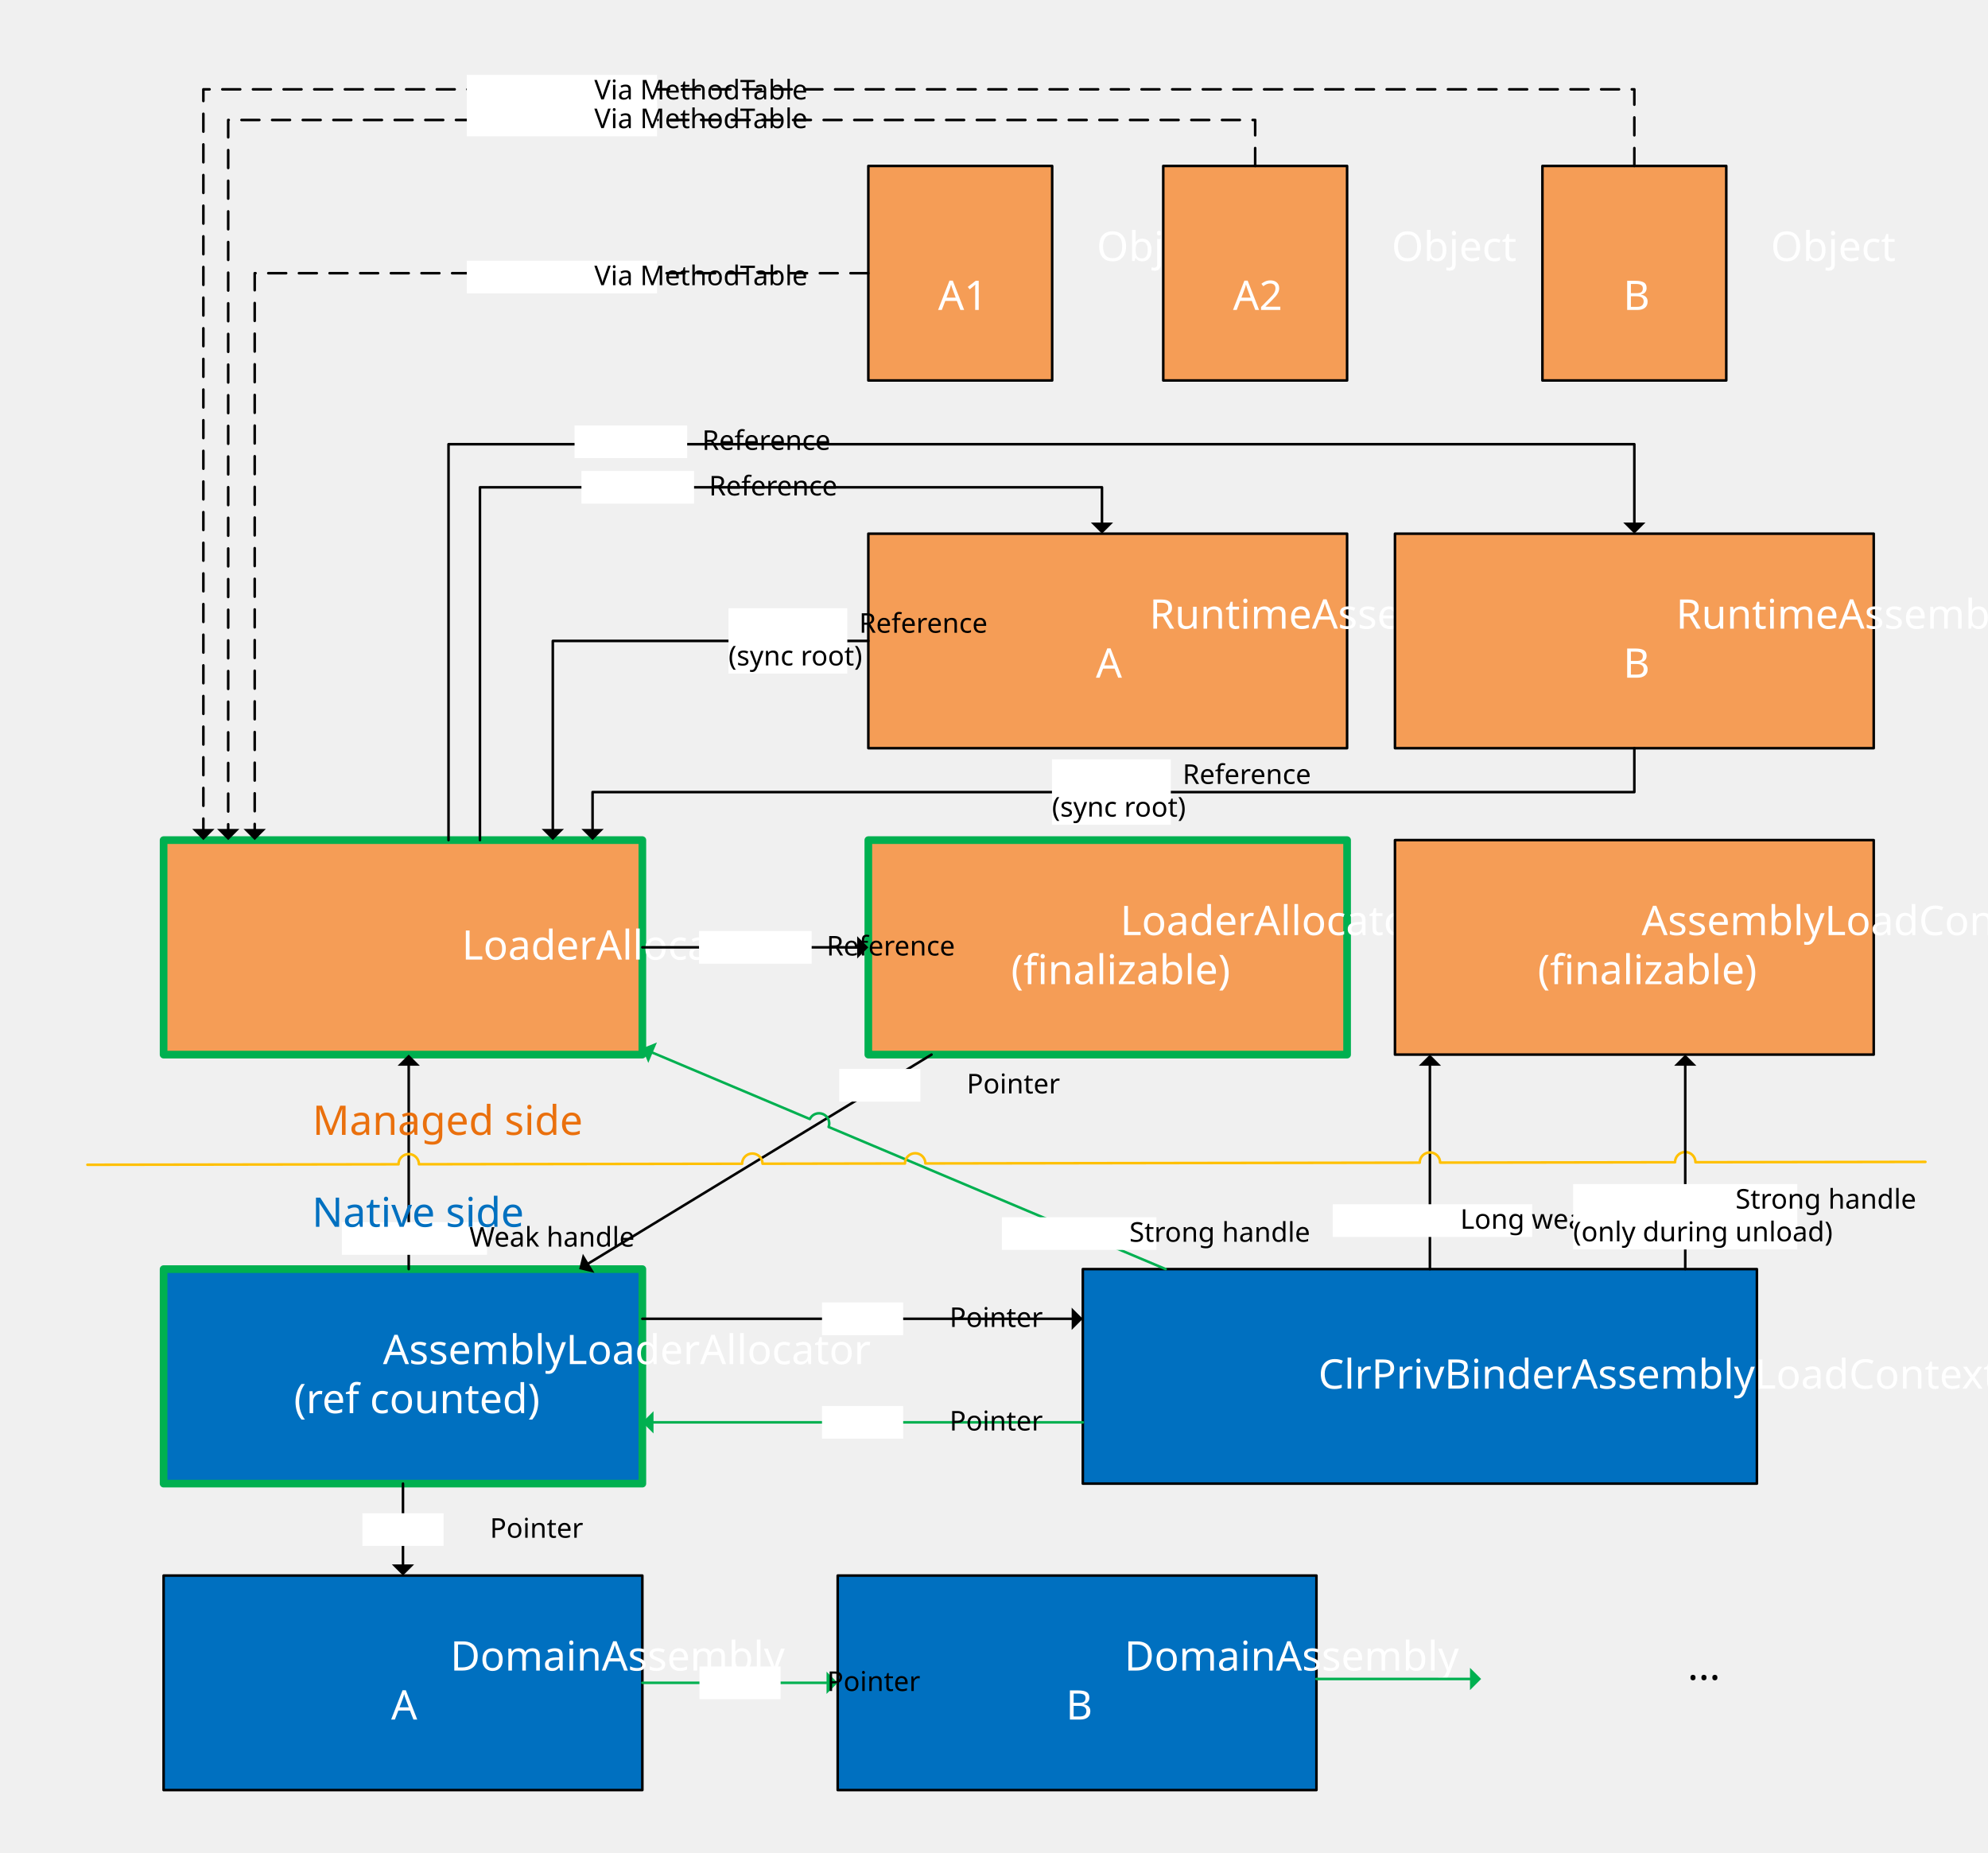
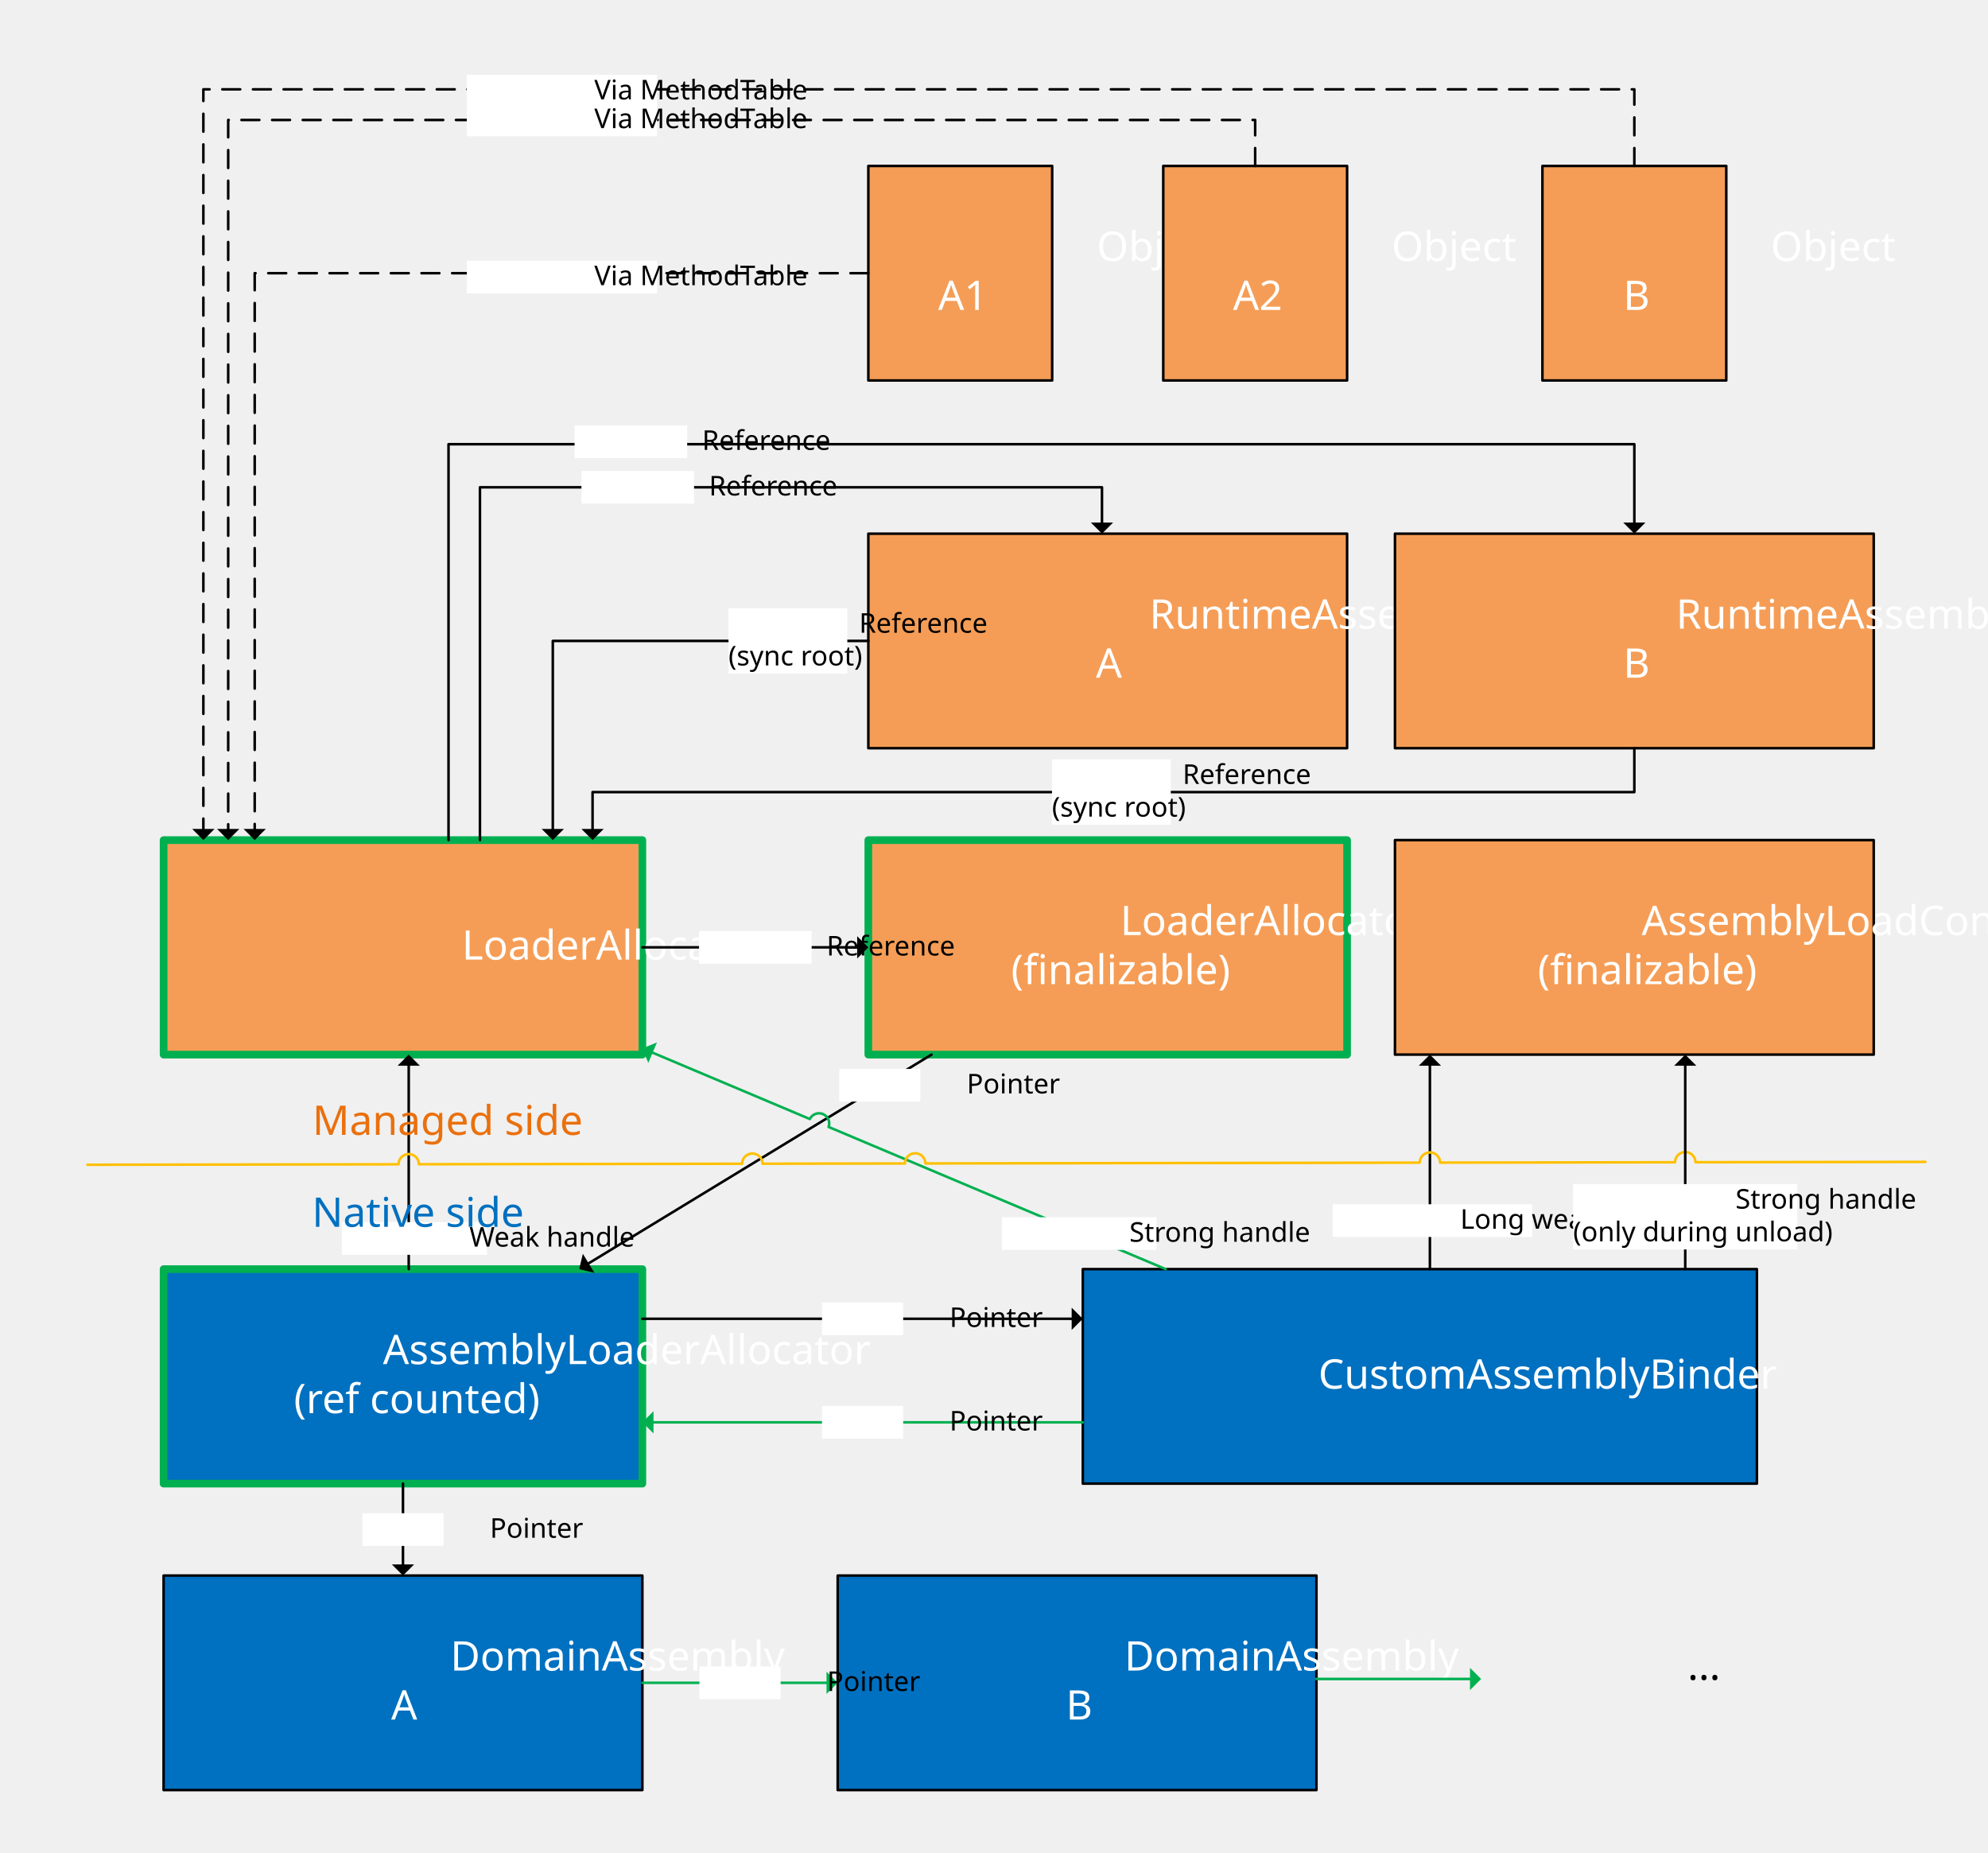
<svg xmlns="http://www.w3.org/2000/svg" xmlns:ns1="http://schemas.microsoft.com/visio/2003/SVGExtensions/" xmlns:xlink="http://www.w3.org/1999/xlink" width="8.11in" height="7.557in" viewBox="0 0 583.926 544.114" xml:space="preserve" color-interpolation-filters="sRGB" class="st19">
  <ns1:documentProperties ns1:langID="1033" ns1:viewMarkup="false">
    <ns1:userDefs>
      <ns1:ud ns1:nameU="msvNoAutoConnect" ns1:val="VT0(1):26" />
    </ns1:userDefs>
  </ns1:documentProperties>
  <style type="text/css">
	
		.st1 {fill:#f59d56;stroke:#000000;stroke-linecap:round;stroke-linejoin:round;stroke-width:0.75}
		.st2 {fill:#ffffff;font-family:Calibri;font-size:1em}
		.st3 {font-size:1em}
		.st4 {fill:#f59d56;stroke:#00b050;stroke-linecap:round;stroke-linejoin:round;stroke-width:2.25}
		.st5 {fill:#0070c0;stroke:#00b050;stroke-linecap:round;stroke-linejoin:round;stroke-width:2.25}
		.st6 {fill:#0070c0;stroke:#000000;stroke-linecap:round;stroke-linejoin:round;stroke-width:0.75}
		.st7 {marker-end:url(#mrkr2-52);stroke:#000000;stroke-dasharray:5.25,3.75;stroke-linecap:round;stroke-linejoin:round;stroke-width:0.75}
		.st8 {fill:#000000;fill-opacity:1;stroke:#000000;stroke-opacity:1;stroke-width:0.229}
		.st9 {fill:#ffffff;stroke:none;stroke-linecap:butt;stroke-width:7.2}
		.st10 {fill:#000000;font-family:Calibri;font-size:0.667em}
		.st11 {marker-end:url(#mrkr2-52);stroke:#000000;stroke-linecap:round;stroke-linejoin:round;stroke-width:0.75}
		.st12 {marker-end:url(#mrkr2-125);stroke:#00b050;stroke-linecap:round;stroke-linejoin:round;stroke-width:0.75}
		.st13 {fill:#00b050;fill-opacity:1;stroke:#00b050;stroke-opacity:1;stroke-width:0.229}
		.st14 {fill:none;stroke:none;stroke-linecap:round;stroke-linejoin:round;stroke-width:0.75}
		.st15 {fill:#000000;font-family:Calibri;font-size:1em}
		.st16 {stroke:#ffc000;stroke-linecap:round;stroke-linejoin:round;stroke-width:0.75}
		.st17 {fill:#ea700d;font-family:Calibri;font-size:1em}
		.st18 {fill:#0070c0;font-family:Calibri;font-size:1em}
		.st19 {fill:none;fill-rule:evenodd;font-size:12px;overflow:visible;stroke-linecap:square;stroke-miterlimit:3}
	
	</style>
  <defs id="Markers">
    <g id="lend2">
      <path d="M 1 1 L 0 0 L 1 -1 L 1 1 " style="stroke:none" />
    </g>
    <marker id="mrkr2-52" class="st8" ns1:arrowType="2" ns1:arrowSize="2" ns1:setback="4.36" refX="-4.36" orient="auto" markerUnits="strokeWidth" overflow="visible">
      <use xlink:href="#lend2" transform="scale(-4.36,-4.36) " />
    </marker>
    <marker id="mrkr2-125" class="st13" ns1:arrowType="2" ns1:arrowSize="2" ns1:setback="4.36" refX="-4.36" orient="auto" markerUnits="strokeWidth" overflow="visible">
      <use xlink:href="#lend2" transform="scale(-4.36,-4.36) " />
    </marker>
  </defs>
  <g ns1:mID="0" ns1:index="1" ns1:groupContext="foregroundPage">
    <ns1:pageProperties ns1:drawingScale="1" ns1:pageScale="1" ns1:drawingUnits="19" ns1:shadowOffsetX="9" ns1:shadowOffsetY="-9" />
    <ns1:layer ns1:name="Connector" ns1:index="0" />
    <g id="shape1-1" ns1:mID="1" ns1:groupContext="shape" transform="translate(255.051,-432.375)">
      <ns1:textBlock ns1:margins="rect(4,4,4,4)" />
      <ns1:textRect cx="27" cy="512.614" width="54" height="63" />
      <rect x="0" y="481.114" width="54" height="63" class="st1" />
      <text x="10.91" y="509.01" class="st2" ns1:langID="1033">
        <ns1:paragraph ns1:horizAlign="1" />
        <ns1:tabList />Object<ns1:newlineChar />
        <tspan x="20.49" dy="1.2em" class="st3">A1</tspan>
      </text>
    </g>
    <g id="shape2-5" ns1:mID="2" ns1:groupContext="shape" transform="translate(341.676,-432.375)">
      <ns1:textBlock ns1:margins="rect(4,4,4,4)" />
      <ns1:textRect cx="27" cy="512.614" width="54" height="63" />
      <rect x="0" y="481.114" width="54" height="63" class="st1" />
      <text x="10.91" y="509.01" class="st2" ns1:langID="1033">
        <ns1:paragraph ns1:horizAlign="1" />
        <ns1:tabList />Object<ns1:newlineChar />
        <tspan x="20.49" dy="1.2em" class="st3">A2</tspan>
      </text>
    </g>
    <g id="shape3-9" ns1:mID="3" ns1:groupContext="shape" transform="translate(453.051,-432.375)">
      <ns1:textBlock ns1:margins="rect(4,4,4,4)" />
      <ns1:textRect cx="27" cy="512.614" width="54" height="63" />
      <rect x="0" y="481.114" width="54" height="63" class="st1" />
      <text x="10.91" y="509.01" class="st2" ns1:langID="1033">
        <ns1:paragraph ns1:horizAlign="1" />
        <ns1:tabList />Object<ns1:newlineChar />
        <tspan x="23.74" dy="1.2em" class="st3">B</tspan>
      </text>
    </g>
    <g id="shape4-13" ns1:mID="4" ns1:groupContext="shape" transform="translate(255.051,-324.375)">
      <ns1:textBlock ns1:margins="rect(4,4,4,4)" />
      <ns1:textRect cx="70.312" cy="512.614" width="140.63" height="63" />
      <rect x="0" y="481.114" width="140.625" height="63" class="st1" />
      <text x="26.4" y="509.01" class="st2" ns1:langID="1033">
        <ns1:paragraph ns1:horizAlign="1" />
        <ns1:tabList />RuntimeAssembly<ns1:newlineChar />
        <tspan x="66.84" dy="1.2em" class="st3">A</tspan>
      </text>
    </g>
    <g id="shape5-17" ns1:mID="5" ns1:groupContext="shape" transform="translate(409.738,-324.375)">
      <ns1:textBlock ns1:margins="rect(4,4,4,4)" />
      <ns1:textRect cx="70.312" cy="512.614" width="140.63" height="63" />
      <rect x="0" y="481.114" width="140.625" height="63" class="st1" />
      <text x="26.4" y="509.01" class="st2" ns1:langID="1033">
        <ns1:paragraph ns1:horizAlign="1" />
        <ns1:tabList />RuntimeAssembly<ns1:newlineChar />
        <tspan x="67.05" dy="1.2em" class="st3">B</tspan>
      </text>
    </g>
    <g id="shape6-21" ns1:mID="6" ns1:groupContext="shape" transform="translate(48.0507,-234.375)">
      <ns1:textBlock ns1:margins="rect(4,4,4,4)" />
      <ns1:textRect cx="70.312" cy="512.614" width="140.63" height="63" />
      <rect x="0" y="481.114" width="140.625" height="63" class="st4" />
      <text x="31.46" y="516.21" class="st2" ns1:langID="1033">
        <ns1:paragraph ns1:horizAlign="1" />
        <ns1:tabList />LoaderAllocator</text>
    </g>
    <g id="shape7-24" ns1:mID="7" ns1:groupContext="shape" transform="translate(255.051,-234.375)">
      <ns1:textBlock ns1:margins="rect(4,4,4,4)" />
      <ns1:textRect cx="70.312" cy="512.614" width="140.63" height="63" />
      <rect x="0" y="481.114" width="140.625" height="63" class="st4" />
      <text x="17.84" y="509.01" class="st2" ns1:langID="1033">
        <ns1:paragraph ns1:horizAlign="1" />
        <ns1:tabList />LoaderAllocatorScout<ns1:newlineChar />
        <tspan x="41.93" dy="1.2em" class="st3">(finalizable)</tspan>
      </text>
    </g>
    <g id="shape8-28" ns1:mID="8" ns1:groupContext="shape" transform="translate(409.738,-234.375)">
      <ns1:textBlock ns1:margins="rect(4,4,4,4)" />
      <ns1:textRect cx="70.312" cy="512.614" width="140.63" height="63" />
      <rect x="0" y="481.114" width="140.625" height="63" class="st1" />
      <text x="16.29" y="509.01" class="st2" ns1:langID="1033">
        <ns1:paragraph ns1:horizAlign="1" />
        <ns1:tabList />AssemblyLoadContext<ns1:newlineChar />
        <tspan x="41.93" dy="1.2em" class="st3">(finalizable)</tspan>
      </text>
    </g>
    <g id="shape9-32" ns1:mID="9" ns1:groupContext="shape" transform="translate(48.0507,-108.375)">
      <ns1:textBlock ns1:margins="rect(4,4,4,4)" />
      <ns1:textRect cx="70.312" cy="512.614" width="140.63" height="63" />
      <rect x="0" y="481.114" width="140.625" height="63" class="st5" />
      <text x="8.27" y="509.01" class="st2" ns1:langID="1033">
        <ns1:paragraph ns1:horizAlign="1" />
        <ns1:tabList />AssemblyLoaderAllocator<ns1:newlineChar />
        <tspan x="38.26" dy="1.2em" class="st3">(ref counted)</tspan>
      </text>
    </g>
    <g id="shape10-36" ns1:mID="10" ns1:groupContext="shape" transform="translate(318.051,-108.375)">
      <ns1:textBlock ns1:margins="rect(4,4,4,4)" />
      <ns1:textRect cx="99" cy="512.614" width="198" height="63" />
      <rect x="0" y="481.114" width="198" height="63" class="st6" />
      <text x="13.01" y="516.21" class="st2" ns1:langID="1033">
        <ns1:paragraph ns1:horizAlign="1" />
-         <ns1:tabList />ClrPrivBinderAssemblyLoadContext</text>
+         <ns1:tabList />CustomAssemblyBinder</text>
    </g>
    <g id="shape11-39" ns1:mID="11" ns1:groupContext="shape" transform="translate(48.0507,-18.375)">
      <ns1:textBlock ns1:margins="rect(4,4,4,4)" />
      <ns1:textRect cx="70.312" cy="512.614" width="140.63" height="63" />
      <rect x="0" y="481.114" width="140.625" height="63" class="st6" />
      <text x="28.07" y="509.01" class="st2" ns1:langID="1033">
        <ns1:paragraph ns1:horizAlign="1" />
        <ns1:tabList />DomainAssembly<ns1:newlineChar />
        <tspan x="66.84" dy="1.2em" class="st3">A</tspan>
      </text>
    </g>
    <g id="shape12-43" ns1:mID="12" ns1:groupContext="shape" transform="translate(246.051,-18.375)">
      <ns1:textBlock ns1:margins="rect(4,4,4,4)" />
      <ns1:textRect cx="70.312" cy="512.614" width="140.63" height="63" />
      <rect x="0" y="481.114" width="140.625" height="63" class="st6" />
      <text x="28.07" y="509.01" class="st2" ns1:langID="1033">
        <ns1:paragraph ns1:horizAlign="1" />
        <ns1:tabList />DomainAssembly<ns1:newlineChar />
        <tspan x="67.05" dy="1.2em" class="st3">B</tspan>
      </text>
    </g>
    <g id="shape14-47" ns1:mID="14" ns1:groupContext="shape" ns1:layerMember="0" transform="translate(255.051,-463.875)">
      <ns1:textBlock ns1:margins="rect(4,4,4,4)" />
      <ns1:textRect cx="-90" cy="545.239" width="65.71" height="17.604" />
      <path d="M0 544.11 L-180.24 544.11 L-180.24 707.34" class="st7" />
      <rect ns1:rectContext="textBkgnd" x="-117.945" y="540.44" width="55.89" height="9.6" class="st9" />
      <text x="-117.94" y="547.64" class="st10" ns1:langID="1033">
        <ns1:paragraph ns1:horizAlign="1" />
        <ns1:tabList />Via MethodTable</text>
    </g>
    <g id="shape15-55" ns1:mID="15" ns1:groupContext="shape" ns1:layerMember="0" transform="translate(368.676,-495.375)">
      <ns1:textBlock ns1:margins="rect(4,4,4,4)" />
      <ns1:textRect cx="-203.625" cy="530.614" width="65.71" height="17.604" />
      <path d="M0 544.11 L0 530.61 L-301.65 530.61 L-301.65 738.84" class="st7" />
      <rect ns1:rectContext="textBkgnd" x="-231.57" y="525.815" width="55.89" height="9.6" class="st9" />
      <text x="-231.57" y="533.01" class="st10" ns1:langID="1033">
        <ns1:paragraph ns1:horizAlign="1" />
        <ns1:tabList />Via MethodTable</text>
    </g>
    <g id="shape16-62" ns1:mID="16" ns1:groupContext="shape" ns1:layerMember="0" transform="translate(480.051,-495.375)">
      <ns1:textBlock ns1:margins="rect(4,4,4,4)" />
      <ns1:textRect cx="-315" cy="522.177" width="65.71" height="17.604" />
      <path d="M0 544.11 L0 521.61 L-420.32 521.61 L-420.32 738.84" class="st7" />
      <rect ns1:rectContext="textBkgnd" x="-342.945" y="517.377" width="55.89" height="9.6" class="st9" />
      <text x="-342.94" y="524.58" class="st10" ns1:langID="1033">
        <ns1:paragraph ns1:horizAlign="1" />
        <ns1:tabList />Via MethodTable</text>
    </g>
    <g id="shape21-69" ns1:mID="21" ns1:groupContext="shape" ns1:layerMember="0" transform="translate(131.742,-297.375)">
      <ns1:textBlock ns1:margins="rect(4,4,4,4)" />
      <ns1:textRect cx="53.559" cy="427.114" width="42.9" height="17.604" />
      <path d="M0 544.11 L0 427.84 L348.31 427.84 L348.31 450.84" class="st11" />
      <rect ns1:rectContext="textBkgnd" x="37.019" y="422.315" width="33.081" height="9.6" class="st9" />
      <text x="37.02" y="429.51" class="st10" ns1:langID="1033">
        <ns1:paragraph ns1:horizAlign="1" />
        <ns1:tabList />Reference</text>
    </g>
    <g id="shape22-76" ns1:mID="22" ns1:groupContext="shape" ns1:layerMember="0" transform="translate(140.97,-297.375)">
      <ns1:textBlock ns1:margins="rect(4,4,4,4)" />
      <ns1:textRect cx="46.353" cy="440.493" width="42.9" height="17.604" />
      <path d="M0 544.11 L0 440.49 L182.71 440.49 L182.71 450.84" class="st11" />
      <rect ns1:rectContext="textBkgnd" x="29.812" y="435.693" width="33.081" height="9.6" class="st9" />
      <text x="29.81" y="442.89" class="st10" ns1:langID="1033">
        <ns1:paragraph ns1:horizAlign="1" />
        <ns1:tabList />Reference</text>
    </g>
    <g id="shape23-83" ns1:mID="23" ns1:groupContext="shape" ns1:layerMember="0" transform="translate(255.051,-355.875)">
      <ns1:textBlock ns1:margins="rect(4,4,4,4)" />
      <ns1:textRect cx="-23.625" cy="544.114" width="44.72" height="27.203" />
      <path d="M0 544.11 L-92.68 544.11 L-92.68 599.34" class="st11" />
      <rect ns1:rectContext="textBkgnd" x="-41.076" y="534.515" width="34.902" height="19.2" class="st9" />
      <text x="-40.17" y="541.71" class="st10" ns1:langID="1033">
        <ns1:paragraph ns1:horizAlign="1" />
        <ns1:tabList />Reference<ns1:newlineChar />
        <tspan x="-41.08" dy="1.2em" class="st3">(sync root)</tspan>
      </text>
    </g>
    <g id="shape24-91" ns1:mID="24" ns1:groupContext="shape" ns1:layerMember="0" transform="translate(480.051,-324.375)">
      <ns1:textBlock ns1:margins="rect(4,4,4,4)" />
      <ns1:textRect cx="-153.608" cy="557.006" width="44.72" height="27.203" />
      <path d="M0 544.11 L0 557.01 L-306 557.01 L-306 567.84" class="st11" />
      <rect ns1:rectContext="textBkgnd" x="-171.059" y="547.406" width="34.902" height="19.2" class="st9" />
      <text x="-170.15" y="554.61" class="st10" ns1:langID="1033">
        <ns1:paragraph ns1:horizAlign="1" />
        <ns1:tabList />Reference<ns1:newlineChar />
        <tspan x="-171.06" dy="1.2em" class="st3">(sync root)</tspan>
      </text>
    </g>
    <g id="shape25-99" ns1:mID="25" ns1:groupContext="shape" ns1:layerMember="0" transform="translate(188.676,-256.875)">
      <ns1:textBlock ns1:margins="rect(4,4,4,4)" />
      <ns1:textRect cx="33.188" cy="535.114" width="42.9" height="17.604" />
      <path d="M0 535.11 L63.1 535.11" class="st11" />
      <rect ns1:rectContext="textBkgnd" x="16.647" y="530.315" width="33.081" height="9.6" class="st9" />
      <text x="16.65" y="537.51" class="st10" ns1:langID="1033">
        <ns1:paragraph ns1:horizAlign="1" />
        <ns1:tabList />Reference</text>
    </g>
    <g id="shape26-106" ns1:mID="26" ns1:groupContext="shape" ns1:layerMember="0" transform="translate(111.051,-171.375)">
      <ns1:textBlock ns1:margins="rect(4,4,4,4)" />
      <ns1:textRect cx="10.688" cy="535.114" width="52.45" height="17.604" />
      <path d="M9 544.11 L9 484.38" class="st11" />
      <rect ns1:rectContext="textBkgnd" x="-10.629" y="530.315" width="42.632" height="9.6" class="st9" />
      <text x="-10.63" y="537.51" class="st10" ns1:langID="1033">
        <ns1:paragraph ns1:horizAlign="1" />
        <ns1:tabList />Weak handle</text>
    </g>
    <g id="shape27-113" ns1:mID="27" ns1:groupContext="shape" ns1:layerMember="0" transform="translate(188.676,-147.78)">
      <ns1:textBlock ns1:margins="rect(4,4,4,4)" />
      <ns1:textRect cx="64.688" cy="535.114" width="40" height="17.604" />
      <path d="M0 535.11 L126.1 535.11" class="st11" />
      <rect ns1:rectContext="textBkgnd" x="52.768" y="530.315" width="23.84" height="9.6" class="st9" />
      <text x="52.77" y="537.51" class="st10" ns1:langID="1033">
        <ns1:paragraph ns1:horizAlign="1" />
        <ns1:tabList />Pointer</text>
    </g>
    <g id="shape28-120" ns1:mID="28" ns1:groupContext="shape" ns1:layerMember="0" transform="translate(318.051,-117.375)">
      <ns1:textBlock ns1:margins="rect(4,4,4,4)" />
      <ns1:textRect cx="-64.688" cy="535.114" width="40" height="17.604" />
      <path d="M0 535.11 L-126.1 535.11" class="st12" />
      <rect ns1:rectContext="textBkgnd" x="-76.607" y="530.315" width="23.84" height="9.6" class="st9" />
      <text x="-76.61" y="537.51" class="st10" ns1:langID="1033">
        <ns1:paragraph ns1:horizAlign="1" />
        <ns1:tabList />Pointer</text>
    </g>
    <g id="shape29-128" ns1:mID="29" ns1:groupContext="shape" ns1:layerMember="0" transform="translate(109.363,-108.375)">
      <ns1:textBlock ns1:margins="rect(4,4,4,4)" />
      <ns1:textRect cx="9" cy="557.614" width="40" height="17.604" />
      <path d="M9 544.11 L9 567.84" class="st11" />
      <rect ns1:rectContext="textBkgnd" x="-2.92" y="552.815" width="23.84" height="9.6" class="st9" />
      <text x="-2.92" y="560.01" class="st10" ns1:langID="1033">
        <ns1:paragraph ns1:horizAlign="1" />
        <ns1:tabList />Pointer</text>
    </g>
    <g id="shape30-135" ns1:mID="30" ns1:groupContext="shape" ns1:layerMember="0" transform="translate(188.676,-40.875)">
      <ns1:textBlock ns1:margins="rect(4,4,4,4)" />
      <ns1:textRect cx="28.688" cy="535.114" width="40" height="17.604" />
      <path d="M0 535.11 L54.1 535.11" class="st12" />
      <rect ns1:rectContext="textBkgnd" x="16.768" y="530.315" width="23.84" height="9.6" class="st9" />
      <text x="16.77" y="537.51" class="st10" ns1:langID="1033">
        <ns1:paragraph ns1:horizAlign="1" />
        <ns1:tabList />Pointer</text>
    </g>
    <g id="shape31-142" ns1:mID="31" ns1:groupContext="shape" ns1:layerMember="0" transform="translate(386.676,-42)">
      <path d="M0 535.11 L45.1 535.11" class="st12" />
    </g>
    <g id="shape32-147" ns1:mID="32" ns1:groupContext="shape" ns1:layerMember="0" transform="translate(410.999,-171.375)">
      <ns1:textBlock ns1:margins="rect(4,4,4,4)" />
      <ns1:textRect cx="9.751" cy="529.864" width="68.41" height="17.604" />
      <path d="M9 544.11 L9 484.38" class="st11" />
      <rect ns1:rectContext="textBkgnd" x="-19.545" y="525.065" width="58.593" height="9.6" class="st9" />
      <text x="-19.55" y="532.26" class="st10" ns1:langID="1033">
        <ns1:paragraph ns1:horizAlign="1" />
        <ns1:tabList />Long weak handle</text>
    </g>
    <g id="shape33-154" ns1:mID="33" ns1:groupContext="shape" ns1:layerMember="0" transform="translate(273.613,-234.375)">
      <ns1:textBlock ns1:margins="rect(4,4,4,4)" />
      <ns1:textRect cx="-15.188" cy="553.114" width="40" height="17.604" />
      <path d="M0 544.11 L-100.71 605.41" class="st11" />
      <rect ns1:rectContext="textBkgnd" x="-27.107" y="548.315" width="23.84" height="9.6" class="st9" />
      <text x="-27.11" y="555.51" class="st10" ns1:langID="1033">
        <ns1:paragraph ns1:horizAlign="1" />
        <ns1:tabList />Pointer</text>
    </g>
    <g id="shape34-161" ns1:mID="34" ns1:groupContext="shape" ns1:layerMember="0" transform="translate(342.379,-171.375)">
      <ns1:textBlock ns1:margins="rect(4,4,4,4)" />
      <ns1:textRect cx="-25.406" cy="533.679" width="55.22" height="17.604" />
      <path d="M0 544.11 L-98.99 502.36 A3 3 -180 0 0 -104.51 500.03 L-150.69 480.55" class="st12" />
      <rect ns1:rectContext="textBkgnd" x="-48.105" y="528.879" width="45.398" height="9.6" class="st9" />
      <text x="-48.11" y="536.08" class="st10" ns1:langID="1033">
        <ns1:paragraph ns1:horizAlign="1" />
        <ns1:tabList />Strong handle</text>
    </g>
    <g id="shape35-168" ns1:mID="35" ns1:groupContext="shape" transform="translate(431.676,-43.0313)">
      <ns1:textBlock ns1:margins="rect(4,4,4,4)" />
      <ns1:textRect cx="12.375" cy="532.771" width="24.75" height="22.688" />
      <rect x="0" y="521.427" width="24.75" height="22.688" class="st14" />
      <text x="7.83" y="536.37" class="st15" ns1:langID="1033">
        <ns1:paragraph ns1:horizAlign="1" />
        <ns1:tabList />...</text>
    </g>
    <g id="shape36-171" ns1:mID="36" ns1:groupContext="shape" ns1:layerMember="0" transform="translate(25.6723,-193.449)">
      <path d="M0 535.54 L91.38 535.4 A3 3 0 1 1 97.38 535.39 L192.3 535.24 A3 3 0 1 1 198.3 535.23 L240.14 535.16 A3 3 0 0        1 246.14 535.15 L391.33 534.92 A3 3 0 1 1 397.33 534.91 L466.33 534.8 A3 3 0 0 1 472.33 534.8 L539.88 534.69" class="st16" />
    </g>
    <g id="shape37-174" ns1:mID="37" ns1:groupContext="shape" transform="translate(25.6723,-207.375)">
      <ns1:textBlock ns1:margins="rect(4,4,4,4)" />
      <ns1:textRect cx="44.156" cy="537.083" width="88.32" height="14.062" />
      <rect x="0" y="530.052" width="88.312" height="14.062" class="st14" />
      <text x="9.95" y="540.68" class="st17" ns1:langID="1033">
        <ns1:paragraph ns1:horizAlign="1" />
        <ns1:tabList />Managed side</text>
    </g>
    <g id="shape38-177" ns1:mID="38" ns1:groupContext="shape" transform="translate(18.375,-180.375)">
      <ns1:textBlock ns1:margins="rect(4,4,4,4)" />
      <ns1:textRect cx="44.156" cy="537.083" width="88.32" height="14.062" />
      <rect x="0" y="530.052" width="88.312" height="14.062" class="st14" />
      <text x="17.11" y="540.68" class="st18" ns1:langID="1033">
        <ns1:paragraph ns1:horizAlign="1" />
        <ns1:tabList />Native side</text>
    </g>
    <g id="shape39-180" ns1:mID="39" ns1:groupContext="shape" ns1:layerMember="0" transform="translate(486,-171.375)">
      <ns1:textBlock ns1:margins="rect(4,4,4,4)" />
      <ns1:textRect cx="9" cy="528.739" width="75.66" height="27.203" />
      <path d="M9 544.11 L9 484.38" class="st11" />
      <rect ns1:rectContext="textBkgnd" x="-23.922" y="519.14" width="65.843" height="19.2" class="st9" />
      <text x="-13.7" y="526.34" class="st10" ns1:langID="1033">
        <ns1:paragraph ns1:horizAlign="1" />
        <ns1:tabList />Strong handle<ns1:newlineChar />
        <tspan x="-23.92" dy="1.2em" class="st3">(only during unload)</tspan>
      </text>
    </g>
  </g>
</svg>
